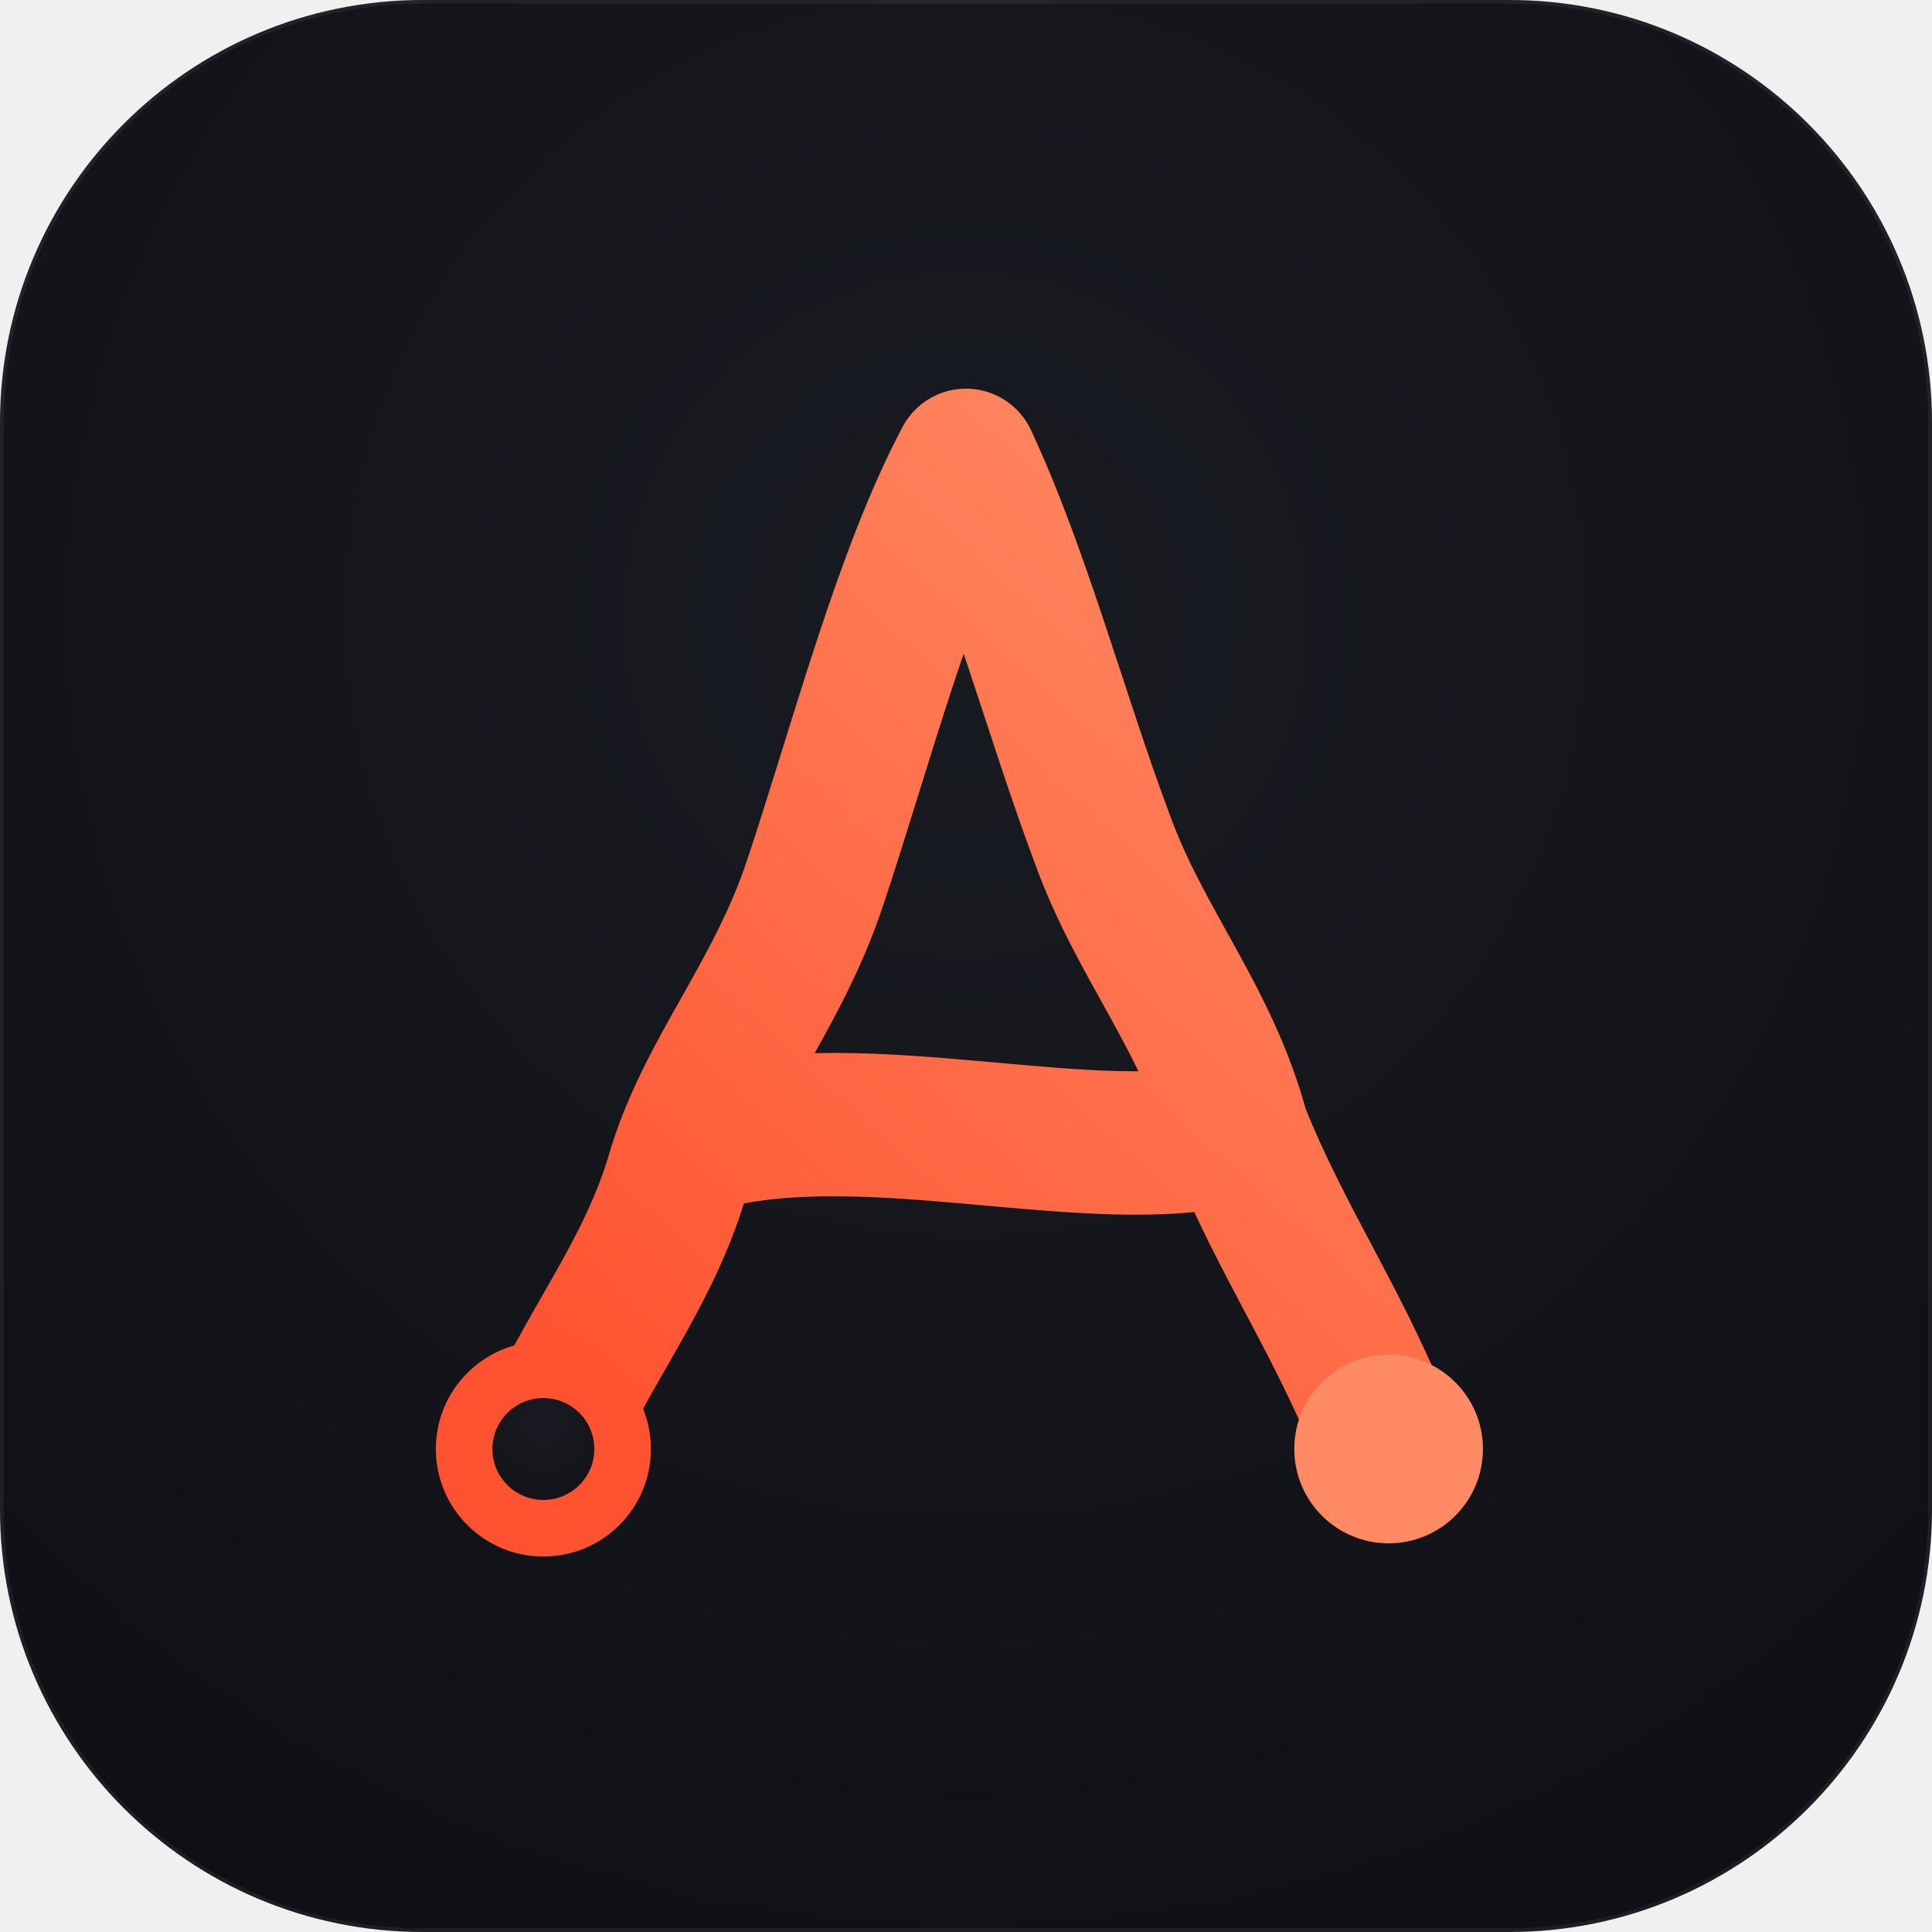
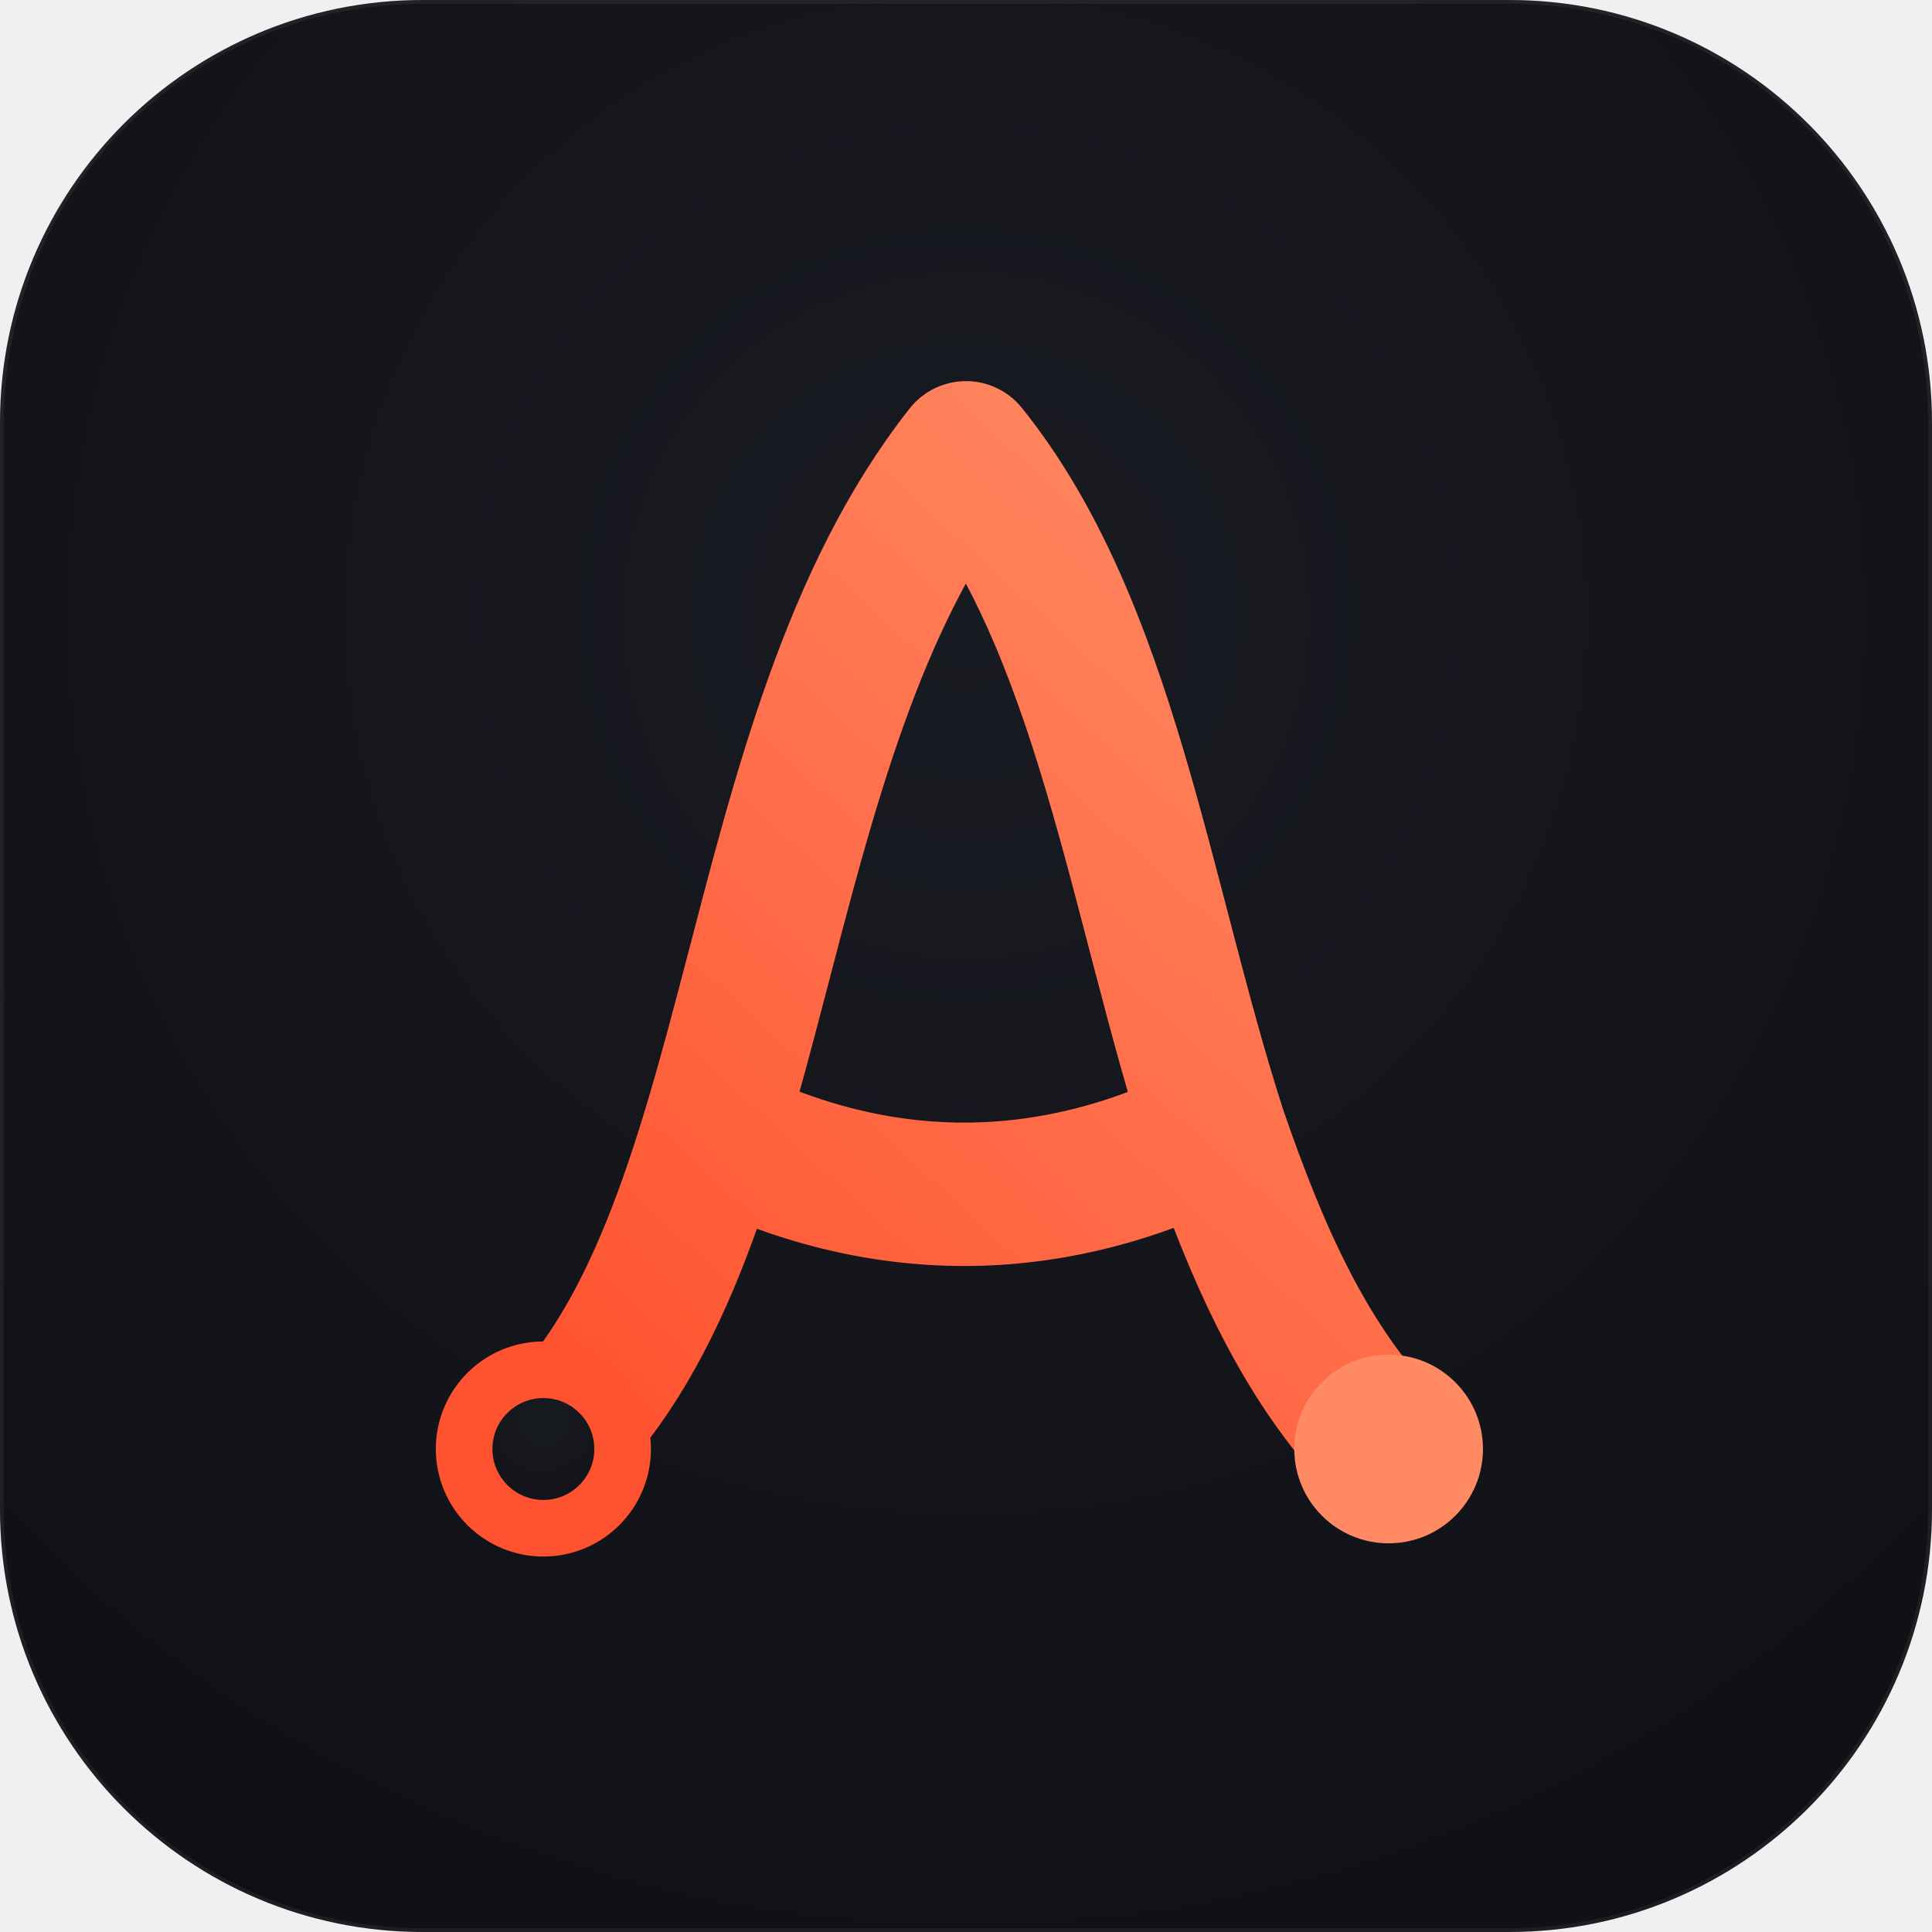
<svg xmlns="http://www.w3.org/2000/svg" width="512" height="512" viewBox="0 0 512 512" fill="none" role="img" aria-label="Activity Atlas">
  <defs>
    <linearGradient id="trace" x1="150" y1="372" x2="362" y2="140" gradientUnits="userSpaceOnUse">
      <stop offset="0" stop-color="#ff5230" />
      <stop offset="1" stop-color="#ff8a63" />
    </linearGradient>
    <radialGradient id="tile" cx="0.5" cy="0.32" r="0.85">
      <stop offset="0" stop-color="#191b22" />
      <stop offset="1" stop-color="#0e0f13" />
    </radialGradient>
  </defs>
  <rect x="0" y="0" width="512" height="512" rx="112" fill="url(#tile)" />
  <rect x="0.5" y="0.5" width="511" height="511" rx="111.5" fill="none" stroke="#ffffff" stroke-opacity="0.06" />
-   <path d="M144 384 C156 356 172 338 180 310 C188 284 206 264 216 234 C228 198 240 152 256 122 C270 152 280 190 292 222 C302 250 320 270 328 300 C290 310 230 290 186 302 C230 290 290 310 328 300 C340 330 356 352 368 384" fill="none" stroke="url(#trace)" stroke-width="38" stroke-linecap="round" stroke-linejoin="round" />
+   <path d="M144 384 C204 330 196 196 256 120 C293 166 302 238 322 300 C278 322 233 322 189 300 C233 322 278 322 322 300 C333 332 346 362 368 384" fill="none" stroke="url(#trace)" stroke-width="38" stroke-linecap="round" stroke-linejoin="round" />
  <circle cx="144" cy="384" r="21" fill="url(#tile)" stroke="#ff5230" stroke-width="15" />
  <circle cx="368" cy="384" r="25" fill="#ff8a63" />
</svg>
